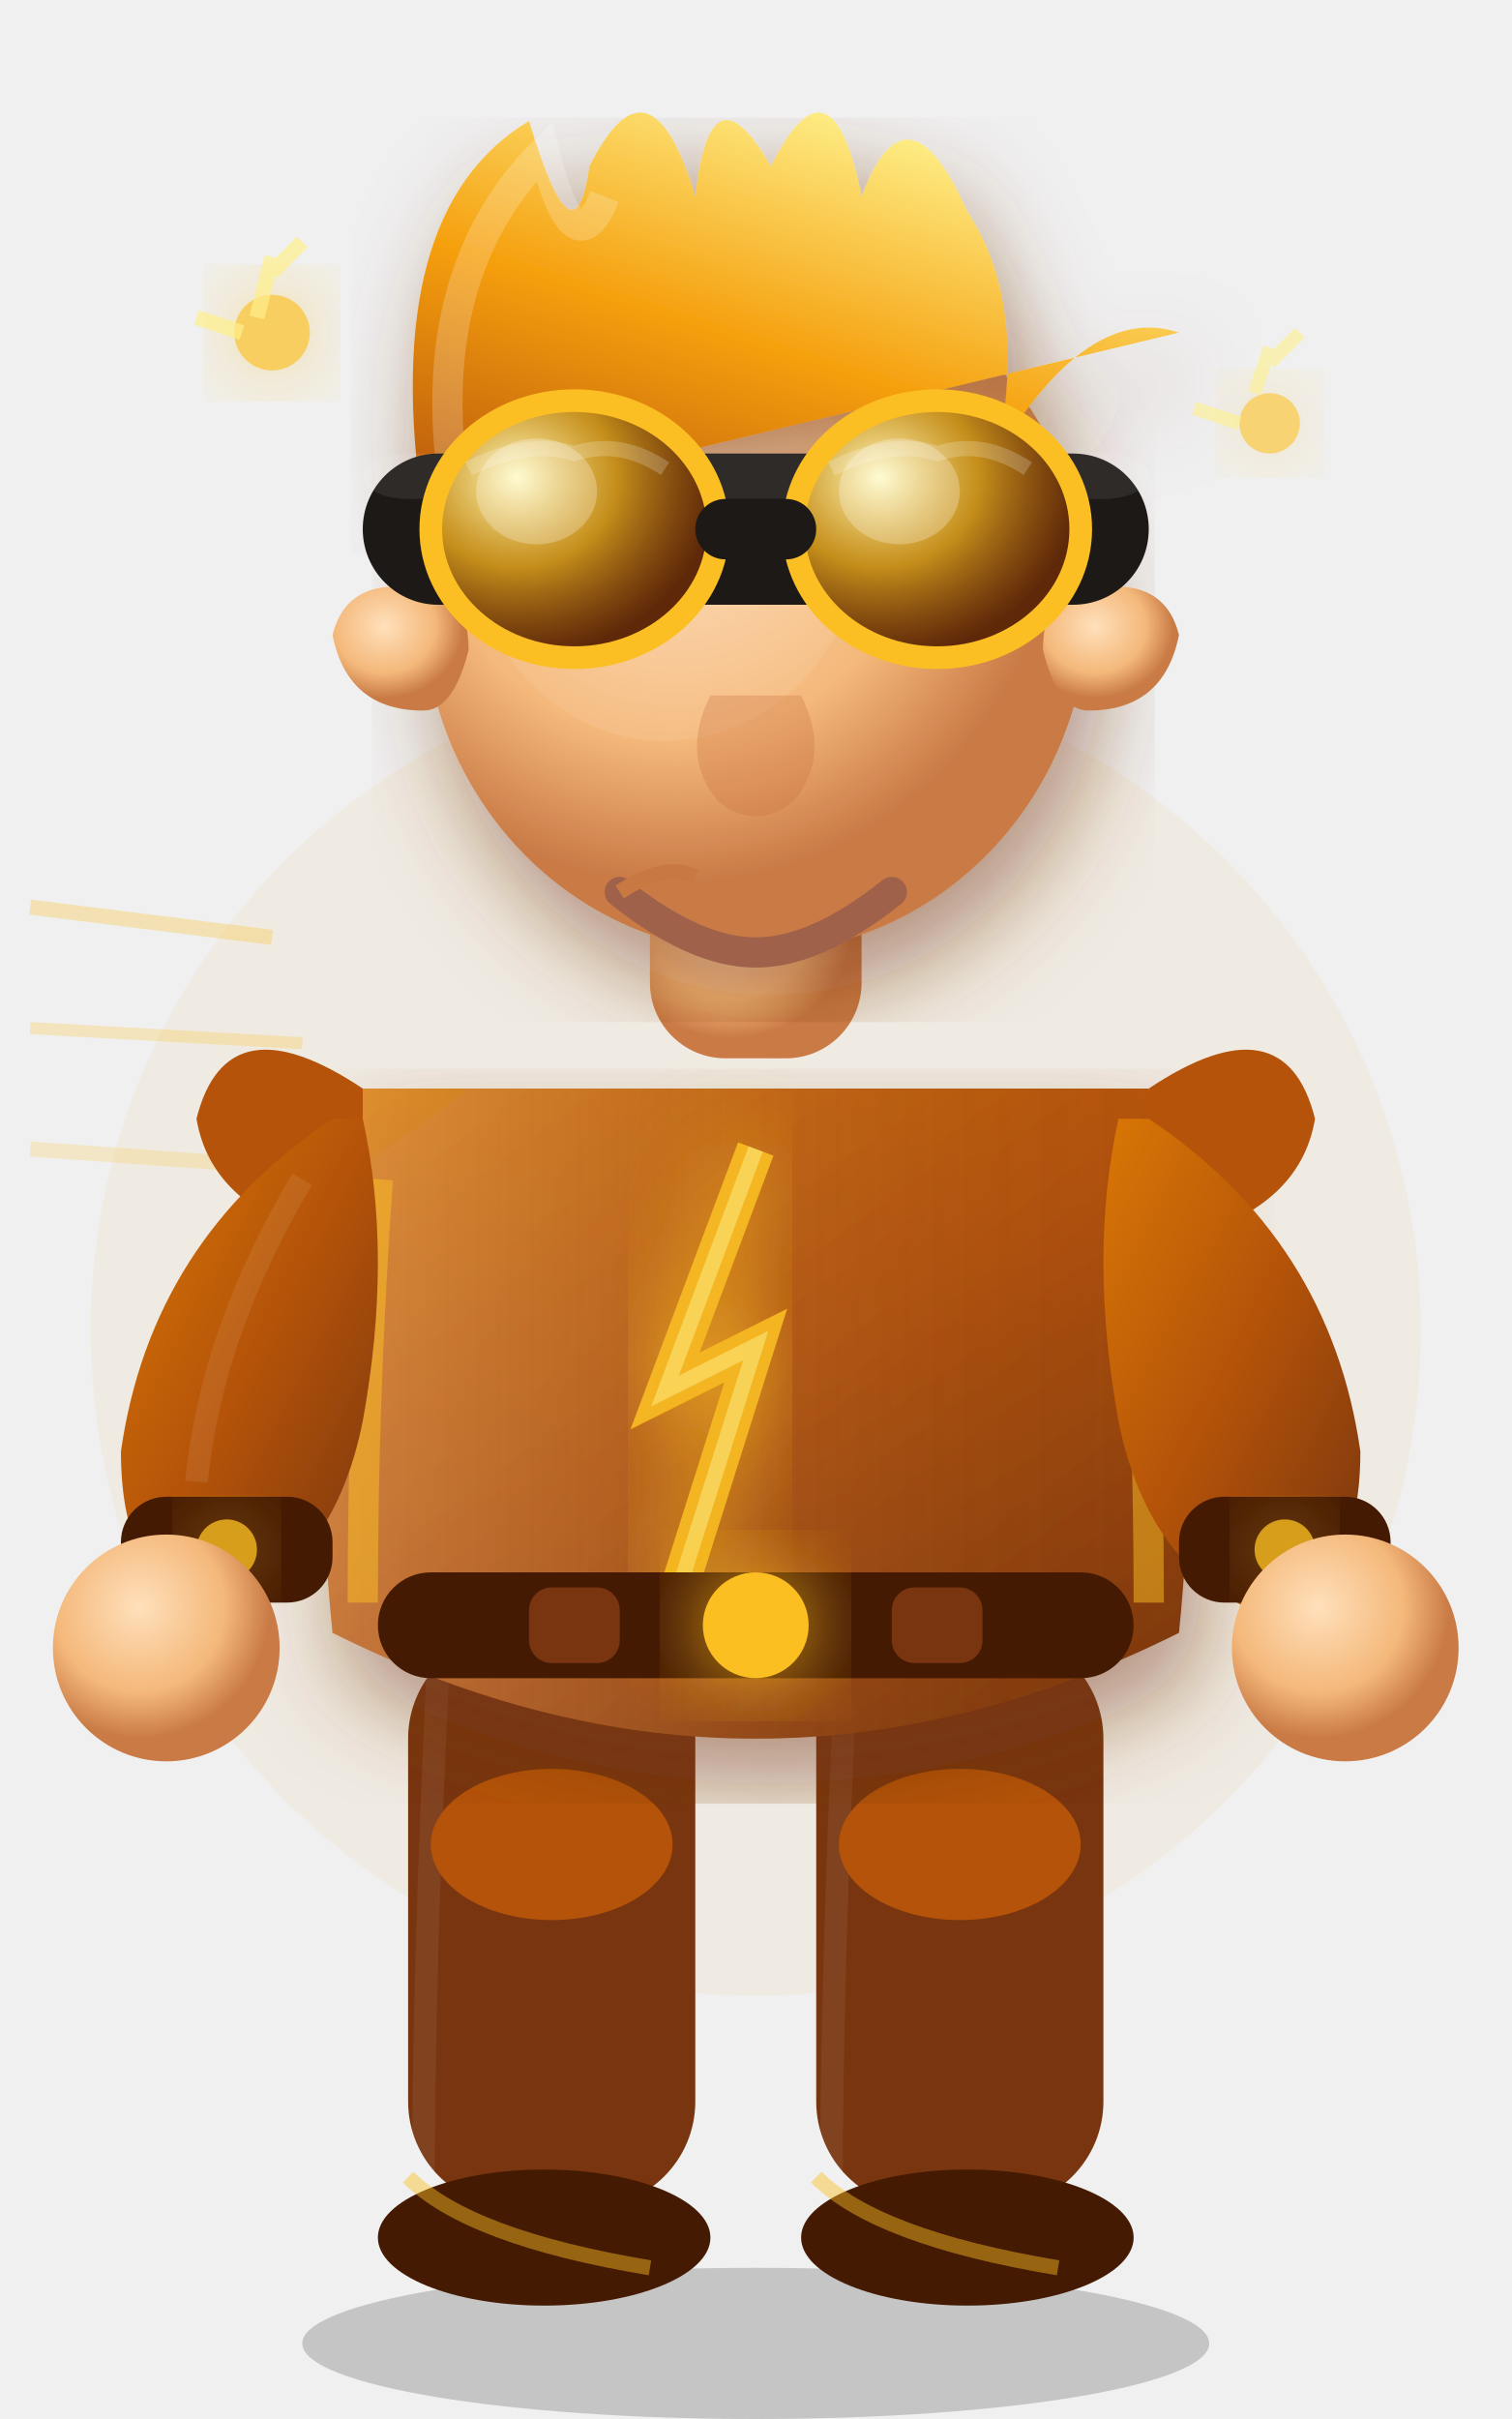
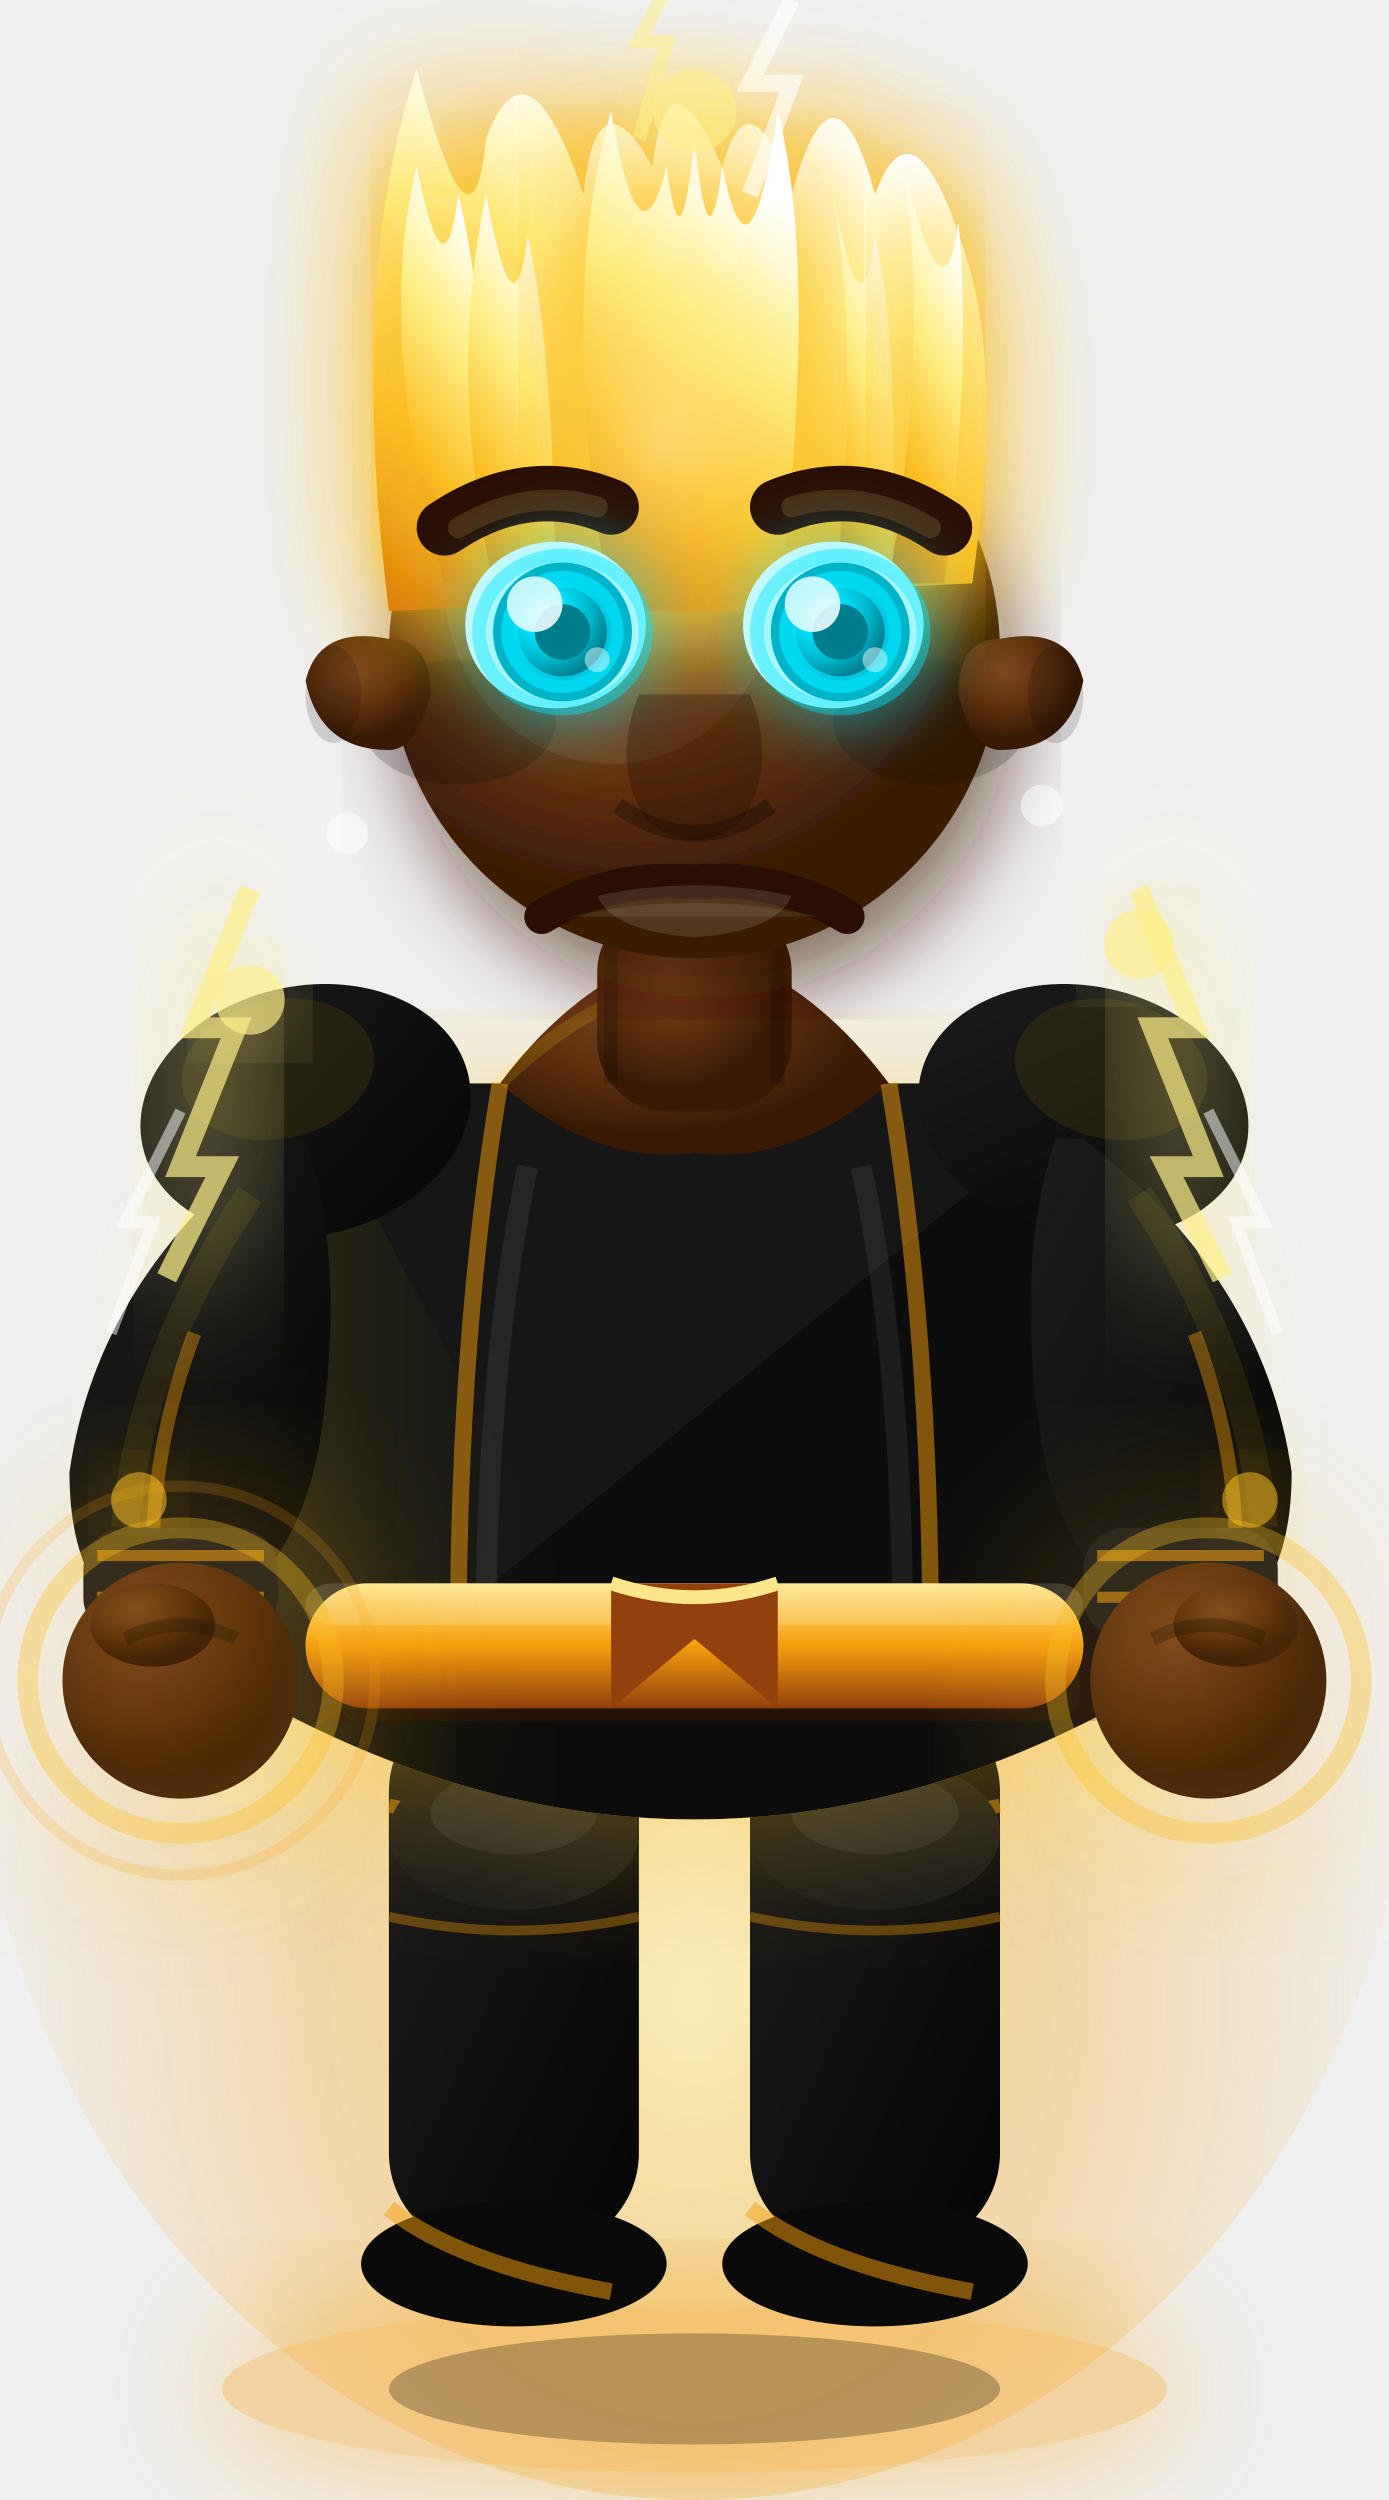
- <svg xmlns="http://www.w3.org/2000/svg" viewBox="0 0 100 160" shape-rendering="geometricPrecision">
+ <svg xmlns="http://www.w3.org/2000/svg" viewBox="0 0 100 180" shape-rendering="geometricPrecision">
  <defs>
    <radialGradient id="sk" cx="38%" cy="32%" r="58%">
-       <stop offset="0%" stop-color="#ffe0bb" />
-       <stop offset="65%" stop-color="#f4b87a" />
-       <stop offset="100%" stop-color="#c97a45" />
-     </radialGradient>
-     <linearGradient id="suit" x1="0%" y1="0%" x2="100%" y2="100%">
+       <stop offset="0%" stop-color="#7a4520" />
+       <stop offset="55%" stop-color="#5c2f0e" />
+       <stop offset="100%" stop-color="#3a1a05" />
+     </radialGradient>
+     <radialGradient id="skFace" cx="40%" cy="30%" r="60%">
+       <stop offset="0%" stop-color="#8c5226" />
+       <stop offset="60%" stop-color="#6b3610" />
+       <stop offset="100%" stop-color="#3a1a05" />
+     </radialGradient>
+     <linearGradient id="gi" x1="0%" y1="0%" x2="100%" y2="100%">
+       <stop offset="0%" stop-color="#1c1c1c" />
+       <stop offset="50%" stop-color="#111111" />
+       <stop offset="100%" stop-color="#050505" />
+     </linearGradient>
+     <linearGradient id="giH" x1="0%" y1="0%" x2="80%" y2="0%">
+       <stop offset="0%" stop-color="rgba(255,220,0,0.12)" />
+       <stop offset="100%" stop-color="rgba(0,0,0,0)" />
+     </linearGradient>
+     <linearGradient id="sash" x1="0%" y1="0%" x2="0%" y2="100%">
+       <stop offset="0%" stop-color="#fde68a" />
+       <stop offset="50%" stop-color="#f59e0b" />
+       <stop offset="100%" stop-color="#92400e" />
+     </linearGradient>
+     <linearGradient id="hair" x1="0%" y1="100%" x2="30%" y2="0%">
      <stop offset="0%" stop-color="#d97706" />
-       <stop offset="50%" stop-color="#b45309" />
-       <stop offset="100%" stop-color="#78350f" />
-     </linearGradient>
-     <linearGradient id="suitH" x1="0%" y1="0%" x2="100%" y2="0%">
-       <stop offset="0%" stop-color="rgba(255,255,255,0.2)" />
-       <stop offset="100%" stop-color="rgba(0,0,0,0)" />
-     </linearGradient>
-     <linearGradient id="goggle" x1="0%" y1="0%" x2="100%" y2="100%">
-       <stop offset="0%" stop-color="#fde68a" />
-       <stop offset="50%" stop-color="#fbbf24" />
-       <stop offset="100%" stop-color="#d97706" />
-     </linearGradient>
-     <linearGradient id="hair" x1="0%" y1="100%" x2="60%" y2="0%">
-       <stop offset="0%" stop-color="#b45309" />
-       <stop offset="50%" stop-color="#f59e0b" />
-       <stop offset="100%" stop-color="#fef08a" />
-     </linearGradient>
-     <radialGradient id="lens" cx="30%" cy="30%" r="70%">
-       <stop offset="0%" stop-color="#fef9c3" />
-       <stop offset="50%" stop-color="#fbbf24" stop-opacity="0.7" />
-       <stop offset="100%" stop-color="#78350f" stop-opacity="0.5" />
-     </radialGradient>
-     <filter id="glow" x="-40%" y="-40%" width="180%" height="180%">
-       <feGaussianBlur in="SourceGraphic" stdDeviation="3" result="b" />
-       <feMerge>
+       <stop offset="35%" stop-color="#fbbf24" />
+       <stop offset="70%" stop-color="#fef08a" />
+       <stop offset="100%" stop-color="#ffffff" />
+     </linearGradient>
+     <radialGradient id="hairShine" cx="40%" cy="60%" r="60%">
+       <stop offset="0%" stop-color="rgba(255,255,255,0.55)" />
+       <stop offset="100%" stop-color="rgba(255,200,0,0)" />
+     </radialGradient>
+     <radialGradient id="eyeIris" cx="30%" cy="30%" r="70%">
+       <stop offset="0%" stop-color="#e0ffff" />
+       <stop offset="30%" stop-color="#00e5ff" />
+       <stop offset="70%" stop-color="#0097a7" />
+       <stop offset="100%" stop-color="#003a45" />
+     </radialGradient>
+     <radialGradient id="aura" cx="50%" cy="70%" r="50%">
+       <stop offset="0%" stop-color="#fef08a" stop-opacity="0.55" />
+       <stop offset="50%" stop-color="#f59e0b" stop-opacity="0.3" />
+       <stop offset="100%" stop-color="#f59e0b" stop-opacity="0" />
+     </radialGradient>
+     <radialGradient id="auraInner" cx="50%" cy="65%" r="40%">
+       <stop offset="0%" stop-color="#ffffff" stop-opacity="0.2" />
+       <stop offset="100%" stop-color="#fbbf24" stop-opacity="0" />
+     </radialGradient>
+     <filter id="hairGlow" x="-30%" y="-30%" width="160%" height="160%">
+       <feGaussianBlur in="SourceAlpha" stdDeviation="4" result="b" />
+       <feFlood flood-color="#fbbf24" flood-opacity="0.7" result="c" />
+       <feComposite in="c" in2="b" operator="in" result="s" />
+       <feMerge>
+         <feMergeNode in="s" />
+         <feMergeNode in="s" />
+         <feMergeNode in="SourceGraphic" />
+       </feMerge>
+     </filter>
+     <filter id="eyeGlow" x="-80%" y="-80%" width="260%" height="260%">
+       <feGaussianBlur in="SourceGraphic" stdDeviation="2.5" result="b" />
+       <feMerge>
+         <feMergeNode in="b" />
+         <feMergeNode in="b" />
+         <feMergeNode in="SourceGraphic" />
+       </feMerge>
+     </filter>
+     <filter id="kiGlow" x="-40%" y="-40%" width="180%" height="180%">
+       <feGaussianBlur in="SourceGraphic" stdDeviation="5" result="b" />
+       <feMerge>
+         <feMergeNode in="b" />
        <feMergeNode in="b" />
        <feMergeNode in="SourceGraphic" />
      </feMerge>
    </filter>
    <filter id="ds">
-       <feDropShadow dx="1" dy="3" stdDeviation="3" flood-color="#78350f" flood-opacity="0.5" />
-     </filter>
-     <filter id="lglow" x="-30%" y="-30%" width="160%" height="160%">
-       <feGaussianBlur in="SourceAlpha" stdDeviation="4" result="b" />
-       <feFlood flood-color="#fbbf24" flood-opacity="0.5" result="c" />
+       <feDropShadow dx="1" dy="3" stdDeviation="3" flood-color="#3a1a05" flood-opacity="0.6" />
+     </filter>
+     <filter id="bodyGlow" x="-20%" y="-10%" width="140%" height="130%">
+       <feGaussianBlur in="SourceAlpha" stdDeviation="6" result="b" />
+       <feFlood flood-color="#fbbf24" flood-opacity="0.35" result="c" />
      <feComposite in="c" in2="b" operator="in" result="s" />
      <feMerge>
        <feMergeNode in="s" />
        <feMergeNode in="SourceGraphic" />
      </feMerge>
    </filter>
  </defs>
-   <ellipse cx="50" cy="155" rx="30" ry="5" fill="rgba(0,0,0,0.18)" />
-   <circle cx="50" cy="88" r="44" fill="rgba(245,158,11,0.06)" />
-   <path d="M2 60 L18 62" stroke="#fbbf24" stroke-width="1" opacity="0.3" />
-   <path d="M2 68 L20 69" stroke="#fbbf24" stroke-width="0.8" opacity="0.25" />
-   <path d="M2 76 L16 77" stroke="#fbbf24" stroke-width="1" opacity="0.2" />
-   <rect x="27" y="108" width="19" height="38" rx="7" fill="#78350f" />
-   <rect x="54" y="108" width="19" height="38" rx="7" fill="#78350f" />
-   <path d="M29 110 Q28 130 28 146" stroke="rgba(255,255,255,0.07)" stroke-width="1.5" fill="none" />
-   <path d="M56 110 Q55 130 55 146" stroke="rgba(255,255,255,0.07)" stroke-width="1.5" fill="none" />
-   <ellipse cx="36.5" cy="122" rx="8" ry="5" fill="#b45309" />
-   <ellipse cx="63.5" cy="122" rx="8" ry="5" fill="#b45309" />
-   <ellipse cx="36" cy="148" rx="11" ry="4.5" fill="#451a03" />
-   <ellipse cx="64" cy="148" rx="11" ry="4.5" fill="#451a03" />
-   <path d="M27 144 Q31 148 43 150" stroke="#fbbf24" stroke-width="1" fill="none" opacity="0.45" />
-   <path d="M54 144 Q58 148 70 150" stroke="#fbbf24" stroke-width="1" fill="none" opacity="0.45" />
-   <path d="M24 72 Q20 88 22 108 Q36 115 50 115 Q64 115 78 108 Q80 88 76 72 Z" fill="url(#suit)" filter="url(#ds)" />
-   <path d="M24 72 Q20 88 22 108 Q36 115 50 115 Q64 115 78 108 Q80 88 76 72 Z" fill="url(#suitH)" />
-   <path d="M50 76 L44 92 L50 89 L44 108" stroke="#fbbf24" stroke-width="2.5" fill="none" filter="url(#glow)" opacity="0.9" />
-   <path d="M50 76 L44 92 L50 89 L44 108" stroke="#fef08a" stroke-width="1" fill="none" opacity="0.5" />
-   <path d="M25 78 Q24 92 24 106" stroke="#fbbf24" stroke-width="2" fill="none" opacity="0.5" />
-   <path d="M75 78 Q76 92 76 106" stroke="#fbbf24" stroke-width="2" fill="none" opacity="0.5" />
-   <rect x="25" y="104" width="50" height="7" rx="3.5" fill="#451a03" />
-   <circle cx="50" cy="107.5" r="3.5" fill="#fbbf24" filter="url(#glow)" />
-   <rect x="35" y="105" width="6" height="5" rx="1.5" fill="#78350f" />
-   <rect x="59" y="105" width="6" height="5" rx="1.5" fill="#78350f" />
-   <path d="M24 72 Q15 66 13 74 Q14 80 22 82 Q24 80 24 76" fill="#b45309" />
-   <path d="M76 72 Q85 66 87 74 Q86 80 78 82 Q76 80 76 76" fill="#b45309" />
-   <path d="M22 74 Q10 82 8 96 Q8 105 14 107 Q22 104 24 94 Q26 83 24 74" fill="url(#suit)" />
-   <path d="M20 78 Q14 88 13 98" stroke="rgba(255,255,255,0.08)" stroke-width="1.5" fill="none" />
-   <rect x="8" y="99" width="14" height="7" rx="3" fill="#451a03" />
-   <circle cx="15" cy="102.5" r="2" fill="#fbbf24" opacity="0.8" filter="url(#glow)" />
-   <path d="M76 74 Q88 82 90 96 Q90 105 84 107 Q76 104 74 94 Q72 83 74 74" fill="url(#suit)" />
-   <rect x="78" y="99" width="14" height="7" rx="3" fill="#451a03" />
-   <circle cx="85" cy="102.5" r="2" fill="#fbbf24" opacity="0.8" filter="url(#glow)" />
-   <circle cx="11" cy="109" r="7.5" fill="url(#sk)" />
-   <circle cx="89" cy="109" r="7.5" fill="url(#sk)" />
-   <rect x="43" y="57" width="14" height="13" rx="5" fill="url(#sk)" />
-   <ellipse cx="50" cy="40" rx="22" ry="23" fill="url(#sk)" filter="url(#ds)" />
-   <ellipse cx="44" cy="35" rx="13" ry="14" fill="rgba(255,255,255,0.08)" />
-   <path d="M28 39 Q23 38 22 42 Q23 47 28 47 Q30 47 31 43 Q31 39 28 39" fill="url(#sk)" />
-   <path d="M72 39 Q77 38 78 42 Q77 47 72 47 Q70 47 69 43 Q69 39 72 39" fill="url(#sk)" />
-   <path d="M28 34 Q25 14 35 8 Q38 18 39 11 Q43 3 46 13 Q47 4 51 11 Q55 3 57 13 Q60 5 64 14 Q68 20 66 30 Q72 20 78 22" fill="url(#hair)" filter="url(#ds)" />
-   <path d="M30 32 Q28 18 36 10 Q38 18 40 13" stroke="rgba(255,255,255,0.2)" stroke-width="2" fill="none" />
-   <rect x="24" y="30" width="52" height="10" rx="5" fill="#1c1917" />
-   <rect x="24" y="30" width="52" height="3" rx="3" fill="rgba(255,255,255,0.08)" />
-   <ellipse cx="38" cy="35" rx="10" ry="9" fill="#451a03" />
-   <ellipse cx="38" cy="35" rx="9.5" ry="8.5" fill="url(#lens)" />
-   <ellipse cx="38" cy="35" rx="9.5" ry="8.5" fill="none" stroke="#fbbf24" stroke-width="1.5" />
-   <ellipse cx="35.5" cy="32.5" rx="4" ry="3.5" fill="rgba(255,255,255,0.25)" />
-   <path d="M31 31 Q35 29 38 30 Q41 29 44 31" stroke="rgba(255,255,255,0.2)" stroke-width="1" fill="none" />
-   <ellipse cx="62" cy="35" rx="10" ry="9" fill="#451a03" />
-   <ellipse cx="62" cy="35" rx="9.5" ry="8.5" fill="url(#lens)" />
-   <ellipse cx="62" cy="35" rx="9.5" ry="8.5" fill="none" stroke="#fbbf24" stroke-width="1.5" />
-   <ellipse cx="59.5" cy="32.5" rx="4" ry="3.5" fill="rgba(255,255,255,0.25)" />
-   <path d="M55 31 Q59 29 62 30 Q65 29 68 31" stroke="rgba(255,255,255,0.2)" stroke-width="1" fill="none" />
-   <rect x="46" y="33" width="8" height="4" rx="2" fill="#1c1917" />
-   <path d="M47 46 Q45 50 47.5 53 Q50 55 52.5 53 Q55 50 53 46" fill="rgba(200,110,60,0.3)" />
-   <path d="M41 59 Q46 63 50 63 Q54 63 59 59" stroke="#a0614a" stroke-width="2" fill="none" stroke-linecap="round" />
-   <path d="M41 59 Q44 57 46 58" stroke="#c87941" stroke-width="1" fill="none" />
-   <circle cx="18" cy="22" r="2.5" fill="#fbbf24" opacity="0.7" filter="url(#glow)" />
-   <path d="M17 21 L18 17 M16 22 L13 21 M18 18 L20 16" stroke="#fef08a" stroke-width="1" opacity="0.7" />
-   <circle cx="84" cy="28" r="2" fill="#fbbf24" opacity="0.6" filter="url(#glow)" />
-   <path d="M83 26 L84 23 M82 28 L79 27 M84 24 L86 22" stroke="#fef08a" stroke-width="0.9" opacity="0.6" />
+   <ellipse cx="50" cy="120" rx="52" ry="60" fill="url(#aura)" />
+   <ellipse cx="50" cy="115" rx="40" ry="50" fill="url(#auraInner)" />
+   <path d="M16 130 Q10 110 14 90 Q18 100 20 85 Q22 95 24 78 Q26 90 28 100 Q26 116 22 130" fill="#fef08a" opacity="0.22" filter="url(#kiGlow)" />
+   <path d="M18 128 Q13 108 17 88 Q20 98 22 84" fill="#ffffff" opacity="0.1" />
+   <path d="M84 130 Q90 110 86 90 Q82 100 80 85 Q78 95 76 78 Q74 90 72 100 Q74 116 78 130" fill="#fef08a" opacity="0.22" filter="url(#kiGlow)" />
+   <ellipse cx="50" cy="172" rx="34" ry="6" fill="#f59e0b" opacity="0.35" filter="url(#kiGlow)" />
+   <ellipse cx="50" cy="172" rx="22" ry="4" fill="rgba(0,0,0,0.25)" />
+   <path d="M50 55 Q44 28 40 10 Q46 26 48 18 Q50 28 50 18 Q50 28 52 18 Q54 26 60 10 Q56 28 50 55" fill="url(#hair)" filter="url(#hairGlow)" opacity="0.85" />
+   <rect x="28" y="122" width="18" height="40" rx="7" fill="url(#gi)" />
+   <rect x="54" y="122" width="18" height="40" rx="7" fill="url(#gi)" />
+   <path d="M28 130 Q37 132 46 130" stroke="#f59e0b" stroke-width="1" fill="none" opacity="0.5" />
+   <path d="M54 130 Q63 132 72 130" stroke="#f59e0b" stroke-width="1" fill="none" opacity="0.5" />
+   <path d="M28 138 Q37 140 46 138" stroke="#f59e0b" stroke-width="0.7" fill="none" opacity="0.35" />
+   <path d="M54 138 Q63 140 72 138" stroke="#f59e0b" stroke-width="0.7" fill="none" opacity="0.35" />
+   <ellipse cx="37" cy="132" rx="9" ry="5.5" fill="#1c1c1c" />
+   <ellipse cx="63" cy="132" rx="9" ry="5.5" fill="#1c1c1c" />
+   <ellipse cx="37" cy="130.5" rx="6" ry="3" fill="rgba(255,255,255,0.07)" />
+   <ellipse cx="63" cy="130.5" rx="6" ry="3" fill="rgba(255,255,255,0.07)" />
+   <ellipse cx="37" cy="163" rx="11" ry="4.5" fill="#0a0a0a" />
+   <ellipse cx="63" cy="163" rx="11" ry="4.5" fill="#0a0a0a" />
+   <path d="M28 159 Q33 163 44 165" stroke="#f59e0b" stroke-width="1.2" fill="none" opacity="0.5" />
+   <path d="M54 159 Q59 163 70 165" stroke="#f59e0b" stroke-width="1.2" fill="none" opacity="0.5" />
+   <path d="M22 78 Q16 96 18 122 Q34 131 50 131 Q66 131 82 122 Q84 96 78 78 Z" fill="url(#gi)" filter="url(#bodyGlow)" />
+   <path d="M22 78 Q16 96 18 122 Q34 131 50 131" fill="url(#giH)" />
+   <path d="M36 78 Q42 70 50 68 Q58 70 64 78 Q57 84 50 83 Q43 84 36 78" fill="url(#sk)" />
+   <path d="M36 78 Q42 72 50 70" stroke="rgba(255,220,0,0.15)" stroke-width="1" fill="none" />
+   <path d="M38 84 Q35 98 35 118" stroke="rgba(255,255,255,0.07)" stroke-width="1.5" fill="none" />
+   <path d="M62 84 Q65 98 65 118" stroke="rgba(255,255,255,0.07)" stroke-width="1.5" fill="none" />
+   <path d="M36 78 Q33 96 33 118" stroke="#f59e0b" stroke-width="1.2" fill="none" opacity="0.5" />
+   <path d="M64 78 Q67 96 67 118" stroke="#f59e0b" stroke-width="1.2" fill="none" opacity="0.5" />
+   <rect x="22" y="114" width="56" height="9" rx="4.5" fill="url(#sash)" filter="url(#ds)" />
+   <rect x="22" y="114" width="56" height="3" rx="2" fill="rgba(255,255,255,0.15)" />
+   <path d="M44 114 L44 123 L50 118 L56 123 L56 114" fill="#92400e" />
+   <path d="M44 114 Q50 116 56 114" stroke="#fde68a" stroke-width="1" fill="none" />
+   <ellipse cx="22" cy="80" rx="12" ry="9" fill="url(#gi)" transform="rotate(-12 22 80)" />
+   <ellipse cx="78" cy="80" rx="12" ry="9" fill="url(#gi)" transform="rotate(12 78 80)" />
+   <ellipse cx="20" cy="77" rx="7" ry="5" fill="rgba(255,220,0,0.08)" transform="rotate(-12 20 77)" />
+   <ellipse cx="80" cy="77" rx="7" ry="5" fill="rgba(255,220,0,0.08)" transform="rotate(12 80 77)" />
+   <path d="M20 82 Q7 92 5 106 Q5 116 12 118 Q21 115 23 104 Q25 91 22 82" fill="url(#gi)" />
+   <path d="M18 86 Q10 98 9 110" stroke="rgba(255,220,0,0.08)" stroke-width="2" fill="none" />
+   <path d="M14 96 Q11 104 11 112" stroke="#f59e0b" stroke-width="1" fill="none" opacity="0.4" />
+   <path d="M78 82 Q91 92 93 106 Q93 116 86 118 Q77 115 75 104 Q73 91 76 82" fill="url(#gi)" />
+   <path d="M82 86 Q90 98 91 110" stroke="rgba(255,220,0,0.08)" stroke-width="2" fill="none" />
+   <path d="M86 96 Q89 104 89 112" stroke="#f59e0b" stroke-width="1" fill="none" opacity="0.4" />
+   <rect x="6" y="110" width="14" height="8" rx="3" fill="#1c1c1c" />
+   <path d="M7 112 L19 112 M7 115 L19 115" stroke="#f59e0b" stroke-width="0.8" fill="none" opacity="0.55" />
+   <rect x="78" y="110" width="14" height="8" rx="3" fill="#1c1c1c" />
+   <path d="M79 112 L91 112 M79 115 L91 115" stroke="#f59e0b" stroke-width="0.8" fill="none" opacity="0.55" />
+   <circle cx="13" cy="121" r="8.5" fill="url(#sk)" />
+   <ellipse cx="11" cy="117" rx="4.5" ry="3" fill="url(#sk)" />
+   <path d="M9 118 Q13 116 17 118" stroke="rgba(0,0,0,0.25)" stroke-width="1" fill="none" />
+   <circle cx="13" cy="121" r="11" fill="none" stroke="#fbbf24" stroke-width="1.5" opacity="0.4" filter="url(#kiGlow)" />
+   <circle cx="13" cy="121" r="14" fill="none" stroke="#f59e0b" stroke-width="0.8" opacity="0.2" filter="url(#kiGlow)" />
+   <circle cx="87" cy="121" r="8.5" fill="url(#sk)" />
+   <ellipse cx="89" cy="117" rx="4.5" ry="3" fill="url(#sk)" />
+   <path d="M83 118 Q87 116 91 118" stroke="rgba(0,0,0,0.25)" stroke-width="1" fill="none" />
+   <circle cx="87" cy="121" r="11" fill="none" stroke="#fbbf24" stroke-width="1.5" opacity="0.4" filter="url(#kiGlow)" />
+   <rect x="43" y="65" width="14" height="15" rx="5" fill="url(#sk)" />
+   <path d="M44 67 L44 78 M56 67 L56 78" stroke="rgba(0,0,0,0.18)" stroke-width="1" fill="none" />
+   <ellipse cx="50" cy="47" rx="22" ry="22" fill="url(#skFace)" filter="url(#ds)" />
+   <ellipse cx="44" cy="42" rx="12" ry="13" fill="rgba(255,255,255,0.07)" />
+   <ellipse cx="33" cy="52" rx="7" ry="4.5" fill="rgba(0,0,0,0.18)" />
+   <ellipse cx="67" cy="52" rx="7" ry="4.5" fill="rgba(0,0,0,0.18)" />
+   <path d="M28 46 Q23 45 22 49 Q23 54 28 54 Q30 54 31 50 Q31 46 28 46" fill="url(#sk)" />
+   <path d="M72 46 Q77 45 78 49 Q77 54 72 54 Q70 54 69 50 Q69 46 72 46" fill="url(#sk)" />
+   <ellipse cx="24" cy="50" rx="2" ry="3.5" fill="rgba(0,0,0,0.15)" />
+   <ellipse cx="76" cy="50" rx="2" ry="3.5" fill="rgba(0,0,0,0.15)" />
+   <path d="M28 44 Q25 20 30 5 Q34 20 35 10 Q38 2 42 14 Q43 5 47 12 Q48 3 52 12 Q54 5 57 14 Q60 3 63 14 Q66 6 70 20 Q72 28 70 42" fill="url(#hair)" filter="url(#hairGlow)" />
+   <path d="M32 42 Q27 24 30 12 Q32 22 33 14 Q35 22 36 42" fill="url(#hair)" filter="url(#hairGlow)" />
+   <path d="M36 44 Q32 28 35 14 Q37 25 38 17 Q40 26 40 44" fill="url(#hair)" />
+   <path d="M44 44 Q40 22 44 8 Q46 20 48 12 Q49 20 50 10 Q51 20 52 12 Q54 22 56 8 Q59 20 56 44" fill="url(#hair)" filter="url(#hairGlow)" />
+   <path d="M60 44 Q62 26 60 14 Q62 25 63 17 Q65 26 64 44" fill="url(#hair)" />
+   <path d="M64 42 Q67 24 65 12 Q68 24 69 16 Q70 26 68 42" fill="url(#hair)" filter="url(#hairGlow)" />
+   <path d="M40 44 Q37 26 40 14 Q43 24 46 16 Q48 24 50 15 Q52 24 54 16 Q57 26 60 14 Q63 28 60 44" fill="url(#hairShine)" opacity="0.5" />
+   <path d="M32 38 Q38 34 44 36.5" stroke="#2a0e02" stroke-width="4" fill="none" stroke-linecap="round" />
+   <path d="M56 36.5 Q62 34 68 38" stroke="#2a0e02" stroke-width="4" fill="none" stroke-linecap="round" />
+   <path d="M33 38 Q38 35 43 36.5" stroke="rgba(255,200,100,0.15)" stroke-width="1.5" fill="none" stroke-linecap="round" />
+   <path d="M57 36.5 Q62 35 67 38" stroke="rgba(255,200,100,0.15)" stroke-width="1.5" fill="none" stroke-linecap="round" />
+   <ellipse cx="40" cy="45" rx="6.5" ry="6" fill="white" />
+   <ellipse cx="60" cy="45" rx="6.5" ry="6" fill="white" />
+   <circle cx="40.5" cy="45.5" r="5" fill="#0097a7" />
+   <circle cx="60.5" cy="45.5" r="5" fill="#0097a7" />
+   <circle cx="40.5" cy="45.5" r="3.5" fill="url(#eyeIris)" />
+   <circle cx="60.5" cy="45.5" r="3.5" fill="url(#eyeIris)" />
+   <circle cx="40.5" cy="45.5" r="2" fill="#003a45" />
+   <circle cx="60.5" cy="45.5" r="2" fill="#003a45" />
+   <circle cx="40.5" cy="45.5" r="3.8" fill="none" stroke="#00e5ff" stroke-width="1.2" opacity="0.8" filter="url(#eyeGlow)" />
+   <circle cx="60.5" cy="45.5" r="3.8" fill="none" stroke="#00e5ff" stroke-width="1.2" opacity="0.8" filter="url(#eyeGlow)" />
+   <circle cx="38.5" cy="43.5" r="2" fill="white" opacity="0.9" />
+   <circle cx="58.5" cy="43.5" r="2" fill="white" opacity="0.9" />
+   <circle cx="43" cy="47.5" r="0.9" fill="white" opacity="0.5" />
+   <circle cx="63" cy="47.5" r="0.9" fill="white" opacity="0.5" />
+   <ellipse cx="40.5" cy="45.5" rx="6" ry="5.5" fill="none" stroke="#00e5ff" stroke-width="1" opacity="0.5" filter="url(#eyeGlow)" />
+   <ellipse cx="60.5" cy="45.5" rx="6" ry="5.5" fill="none" stroke="#00e5ff" stroke-width="1" opacity="0.5" filter="url(#eyeGlow)" />
+   <path d="M46 50 Q44 55 46.5 59 Q50 62 53.5 59 Q56 55 54 50" fill="rgba(30,10,0,0.3)" />
+   <path d="M44.5 58 Q50 62 55.5 58" stroke="rgba(20,8,0,0.35)" stroke-width="1.2" fill="none" />
+   <path d="M39 66 Q44 63 50 63.5 Q56 63 61 66" stroke="#2a0e02" stroke-width="2.5" fill="none" stroke-linecap="round" />
+   <path d="M41 66 Q50 64 59 66" fill="rgba(255,255,255,0.08)" />
+   <path d="M43 64.5 Q50 63 57 64.5 Q56 67 50 67.5 Q44 67 43 64.5" fill="rgba(255,255,255,0.12)" />
+   <path d="M12 92 L16 84 L13 84 L17 74 L14 74 L18 64" stroke="#fef08a" stroke-width="1.5" fill="none" filter="url(#kiGlow)" opacity="0.75" />
+   <path d="M8 96 L11 88 L9 88 L13 80" stroke="#ffffff" stroke-width="0.8" fill="none" opacity="0.5" />
+   <path d="M88 92 L84 84 L87 84 L83 74 L86 74 L82 64" stroke="#fef08a" stroke-width="1.5" fill="none" filter="url(#kiGlow)" opacity="0.75" />
+   <path d="M92 96 L89 88 L91 88 L87 80" stroke="#ffffff" stroke-width="0.8" fill="none" opacity="0.5" />
+   <path d="M54 14 L57 6 L54 6 L57 0" stroke="#ffffff" stroke-width="1.2" fill="none" filter="url(#kiGlow)" opacity="0.65" />
+   <path d="M46 10 L48 3 L46 3 L49 -3" stroke="#fef08a" stroke-width="1" fill="none" opacity="0.55" />
+   <circle cx="18" cy="72" r="2.5" fill="#fef08a" opacity="0.7" filter="url(#kiGlow)" />
+   <circle cx="82" cy="68" r="2.5" fill="#fef08a" opacity="0.7" filter="url(#kiGlow)" />
+   <circle cx="10" cy="108" r="2" fill="#fbbf24" opacity="0.55" filter="url(#kiGlow)" />
+   <circle cx="90" cy="108" r="2" fill="#fbbf24" opacity="0.55" filter="url(#kiGlow)" />
+   <circle cx="25" cy="60" r="1.5" fill="#ffffff" opacity="0.5" />
+   <circle cx="75" cy="58" r="1.5" fill="#ffffff" opacity="0.5" />
+   <circle cx="50" cy="8" r="3" fill="#fef08a" opacity="0.65" filter="url(#kiGlow)" />
</svg>
